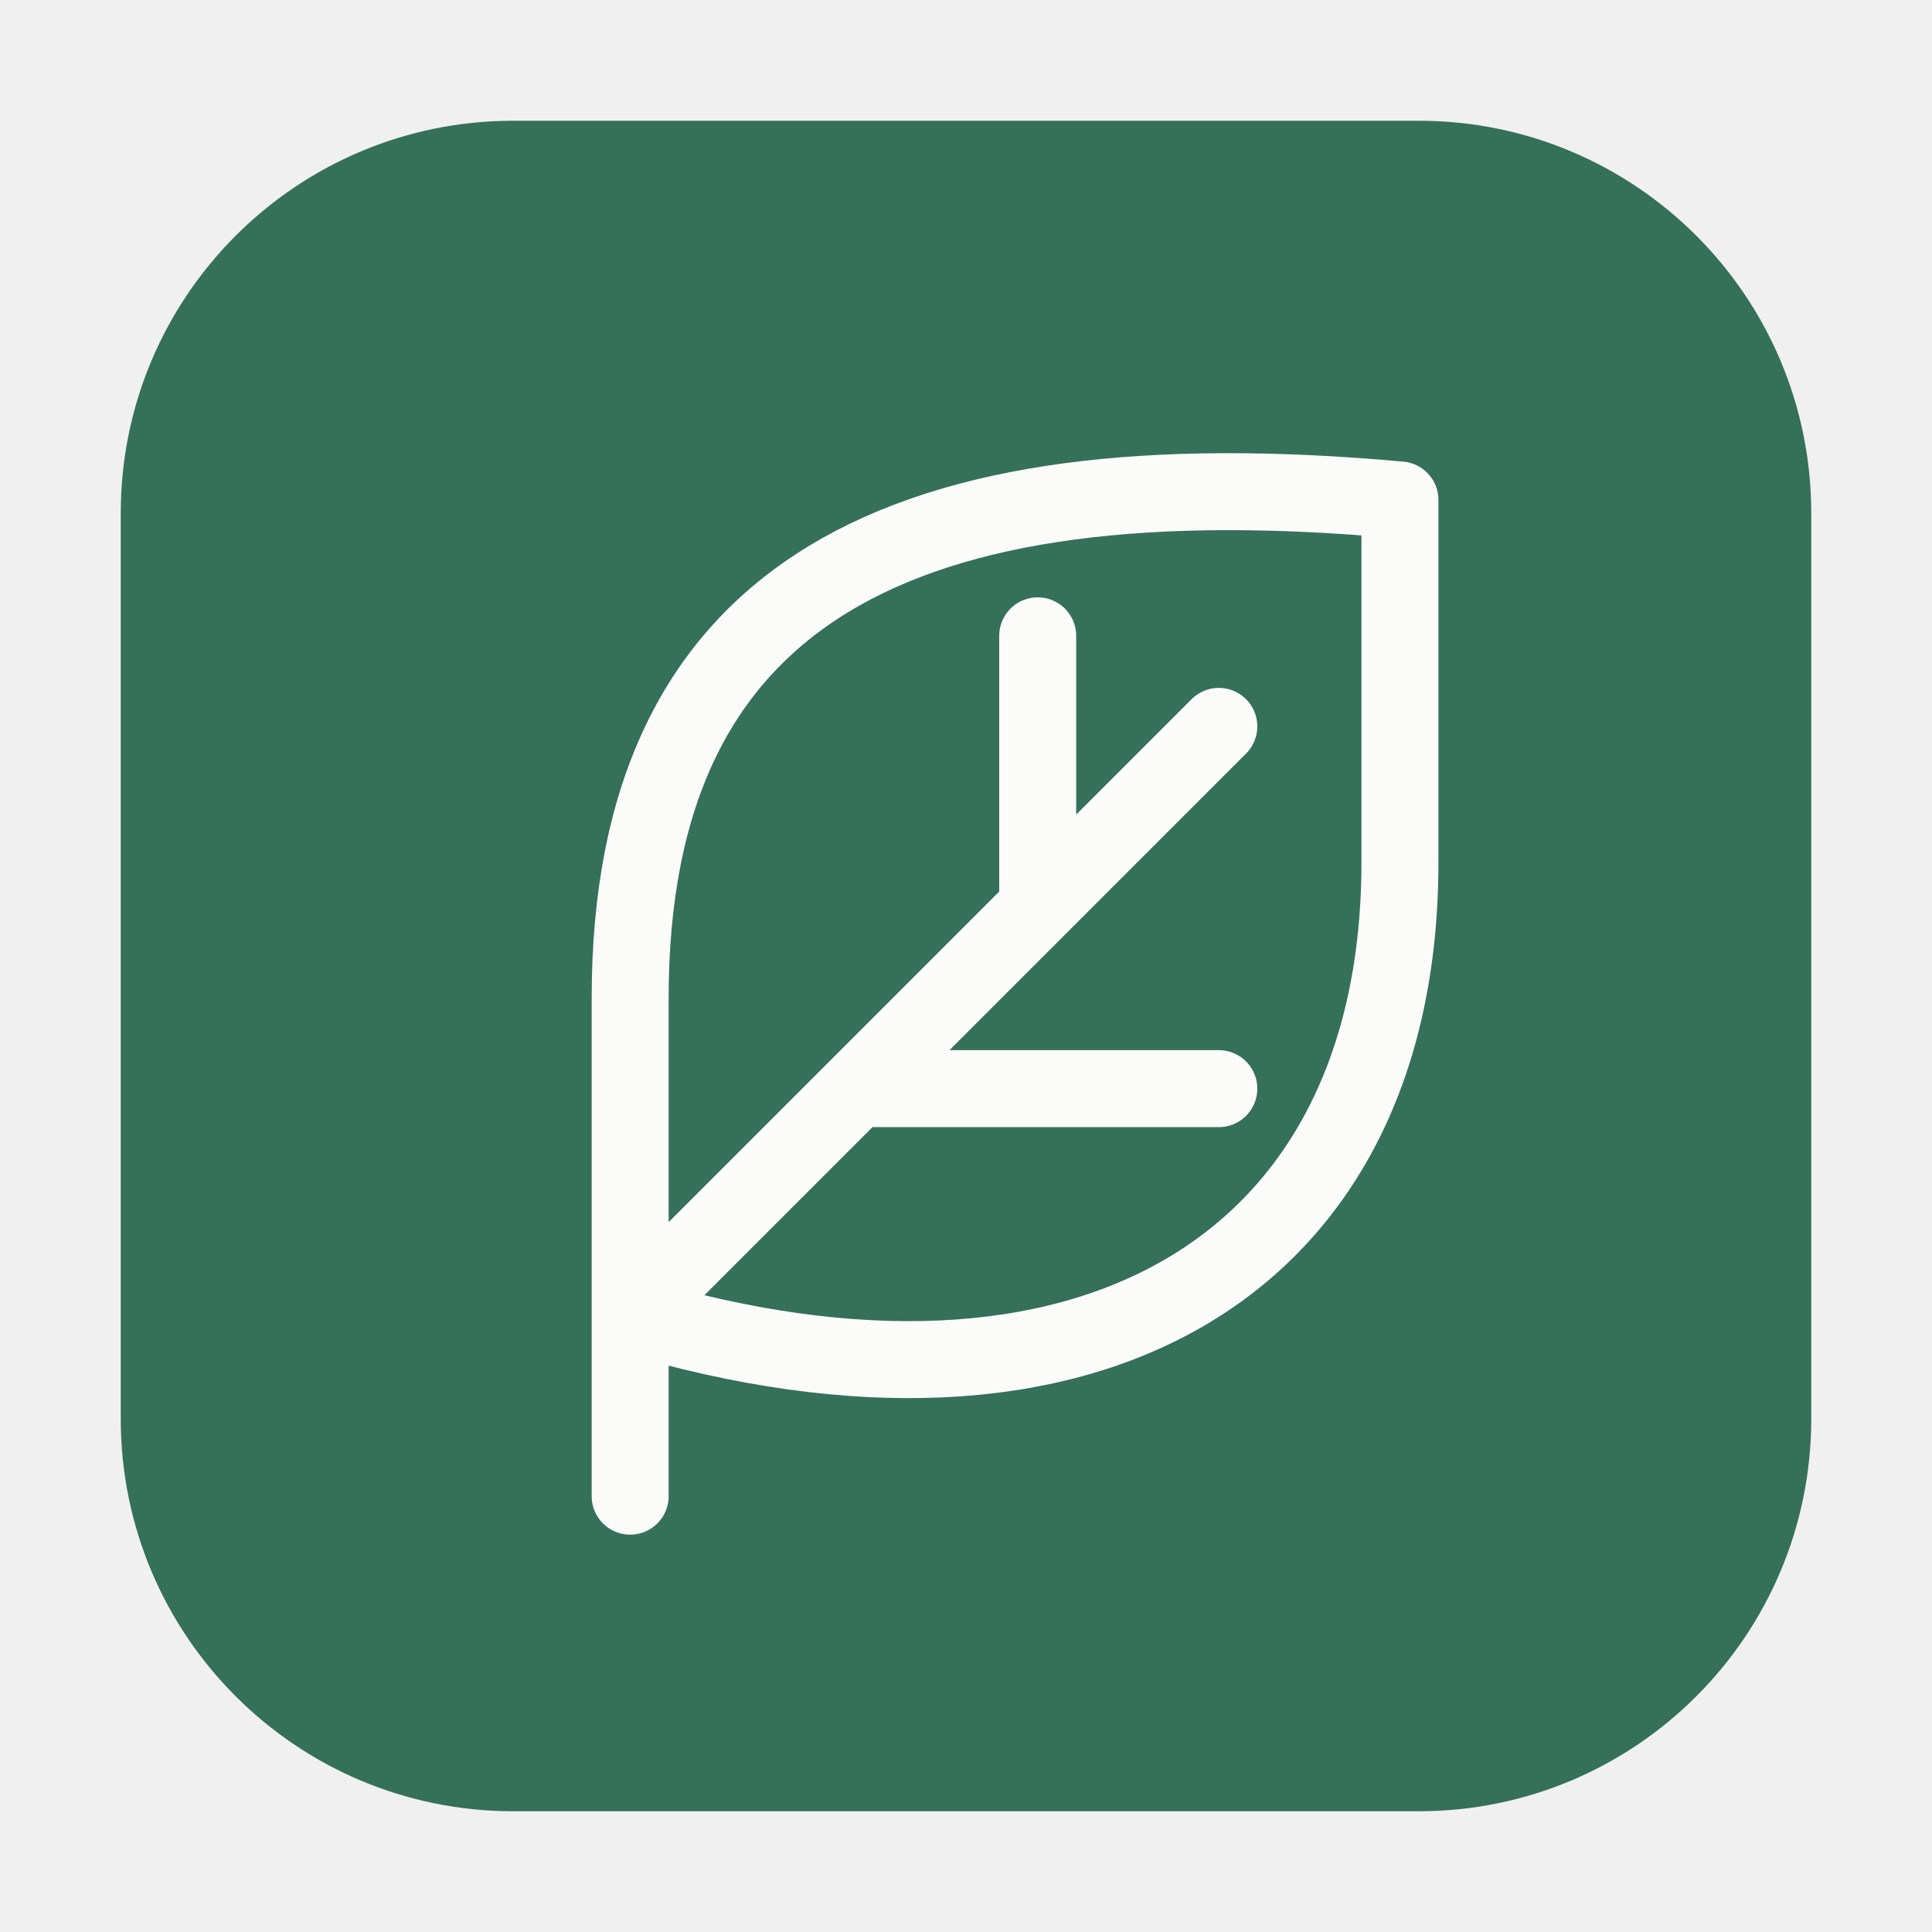
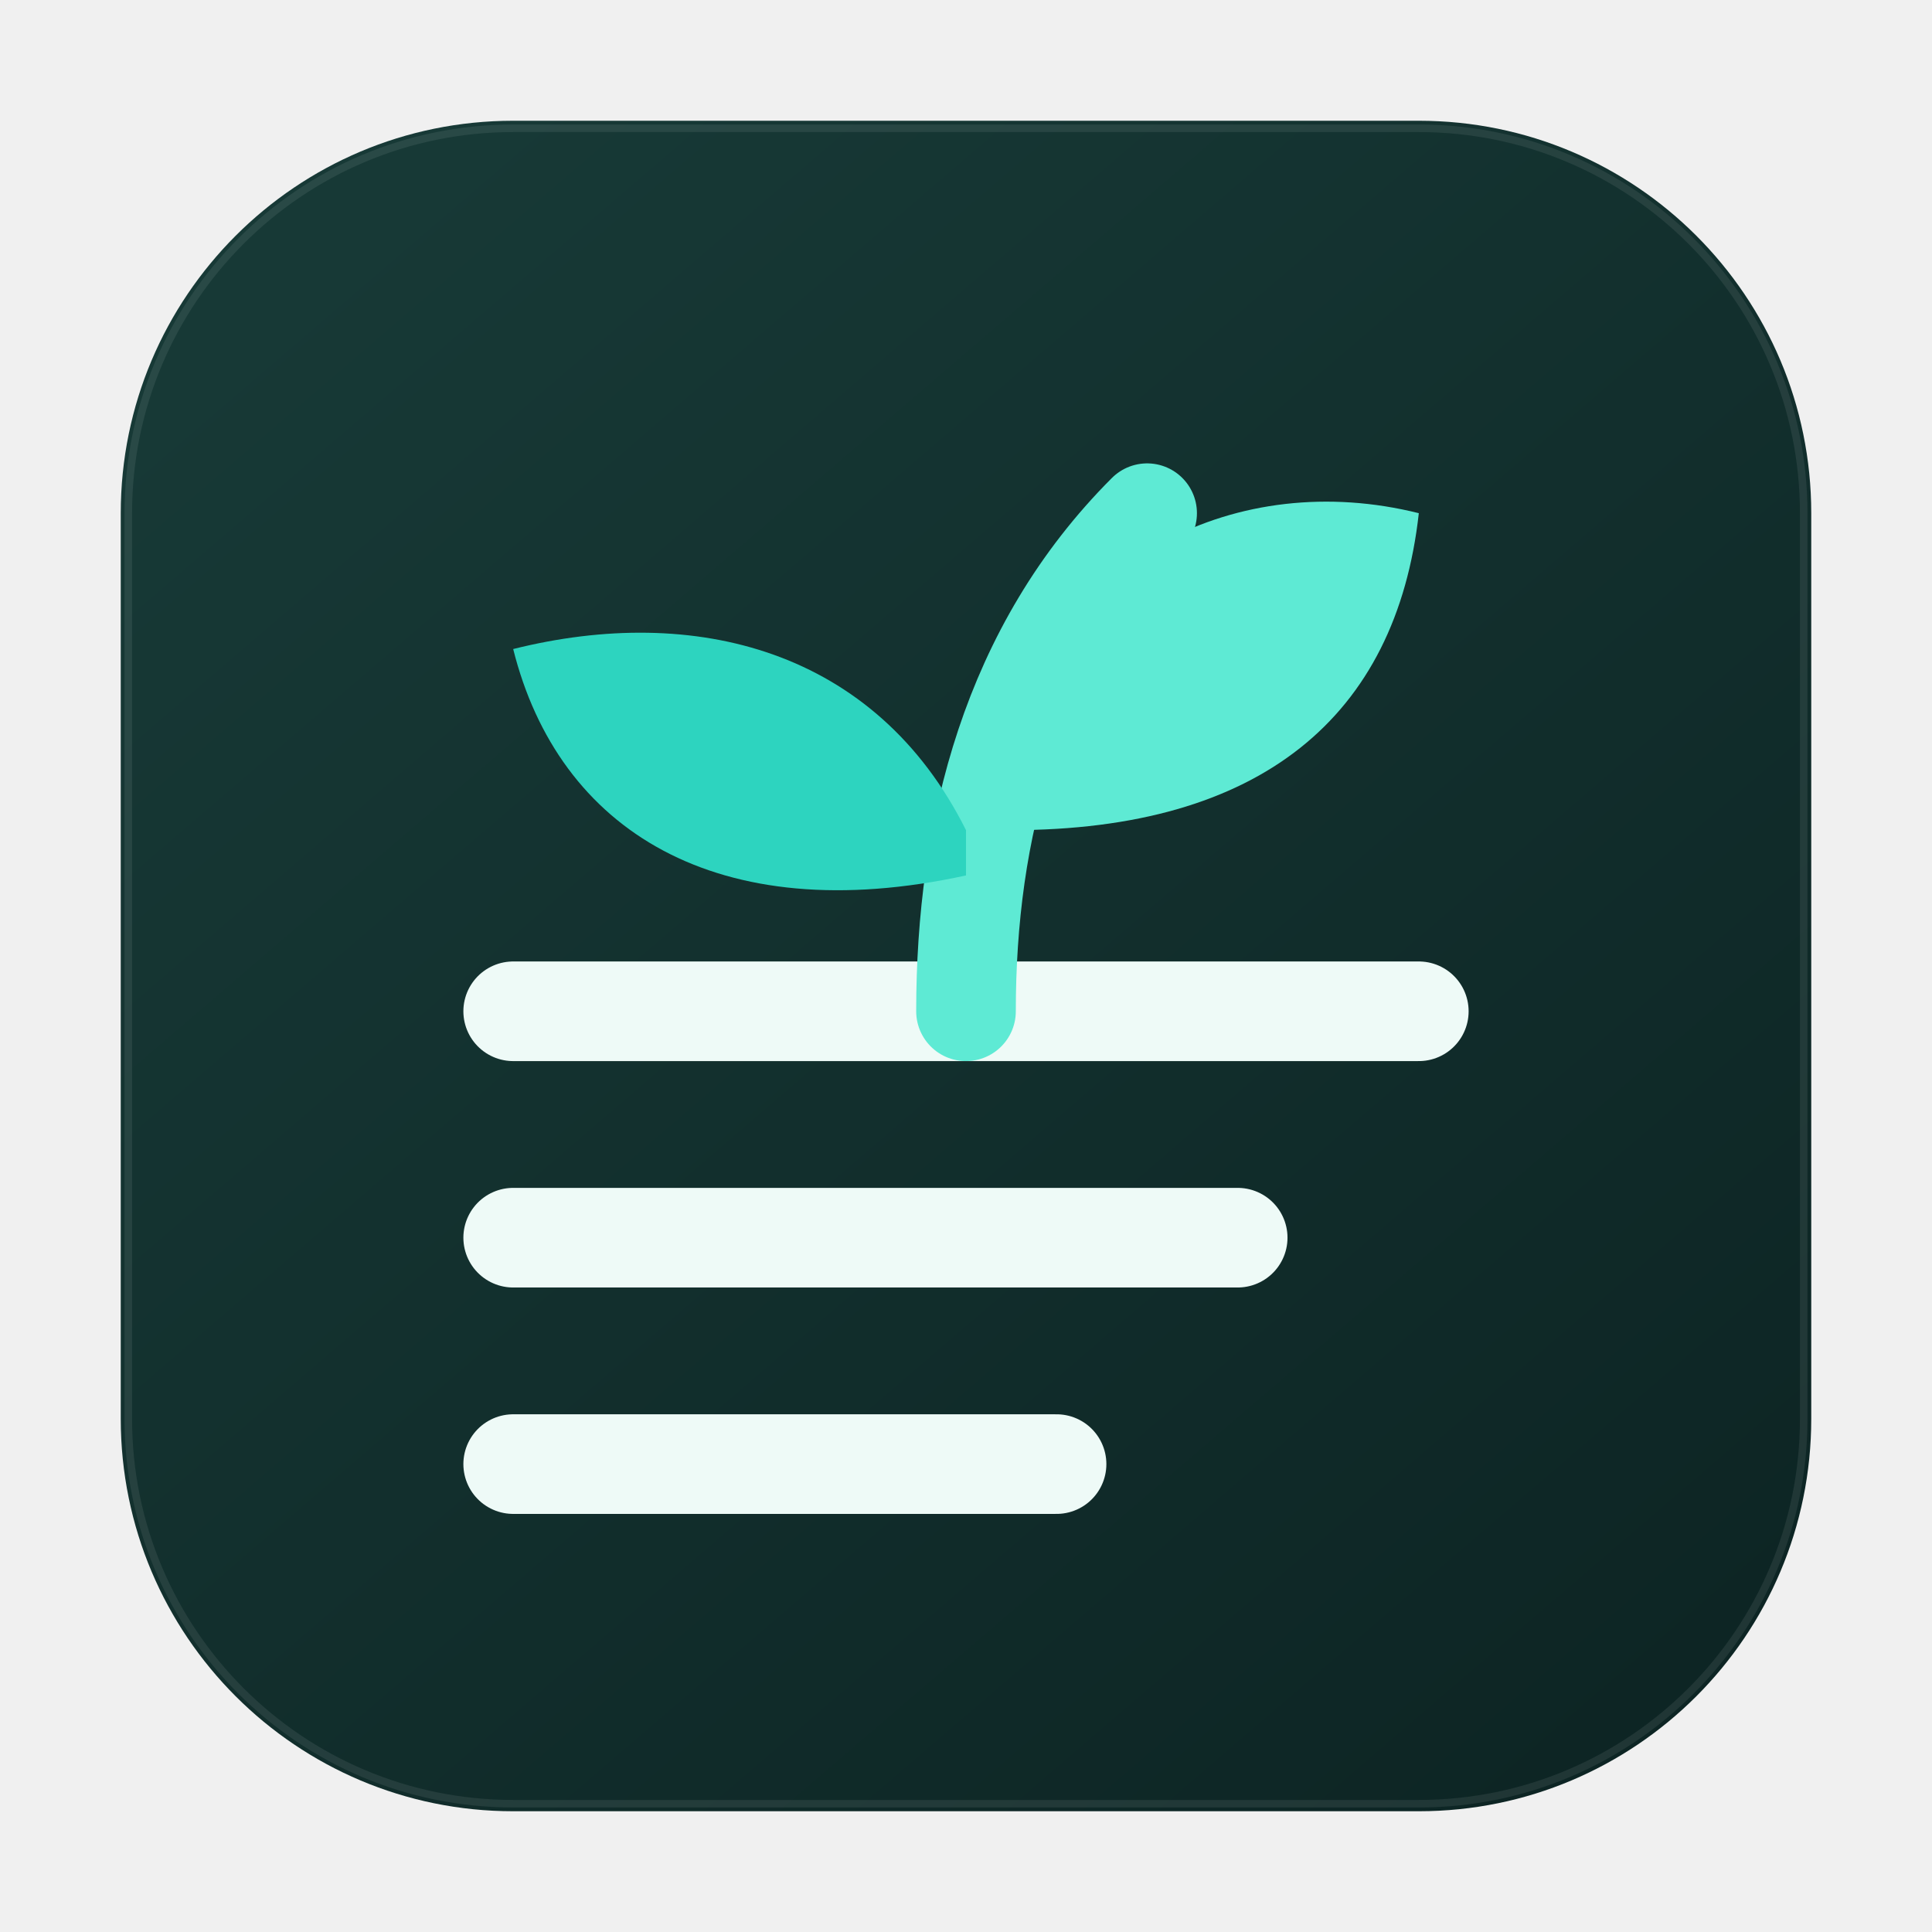
<svg xmlns="http://www.w3.org/2000/svg" viewBox="0 0 1024 1024">
-   <rect x="64" y="64" width="896" height="896" rx="208" fill="#35705a" />
-   <g transform="translate(190 145) scale(24)" fill="none" stroke="#fbfcfa" stroke-width="1.7" stroke-linecap="round" stroke-linejoin="round">
-     <path d="M6 27V16C6 7 12 4 23 5v8c0 9-7 13-17 10M6 23 19 10M11 18h8M15 14V8" />
+   <defs>
+     <linearGradient id="tile" x1="180" y1="128" x2="860" y2="920" gradientUnits="userSpaceOnUse">
+       <stop stop-color="#173936" />
+       <stop offset="1" stop-color="#0d2524" />
+     </linearGradient>
+   </defs>
+   <rect x="64" y="64" width="896" height="896" rx="208" fill="url(#tile)" />
+   <rect x="68" y="68" width="888" height="888" rx="204" fill="none" stroke="#ffffff" stroke-opacity=".08" stroke-width="4" />
+   <g transform="translate(176 176) scale(24)" stroke-linecap="round" stroke-linejoin="round">
+     <path d="M4 15h20M4 20h16M4 25h12" fill="none" stroke="#eefaf7" stroke-width="2.2" />
+     <path d="M14 15c0-4 1-8 4-11" fill="none" stroke="#5eead4" stroke-width="2.2" />
+     <path d="M14 11C12 7 8 6 4 7c1 4 4.5 6.2 10 5Z" fill="#2dd4bf" />
+     <path d="M15 9c1-4 5-6 9-5-.5 4.5-3.5 7-9 7Z" fill="#5eead4" />
  </g>
</svg>
